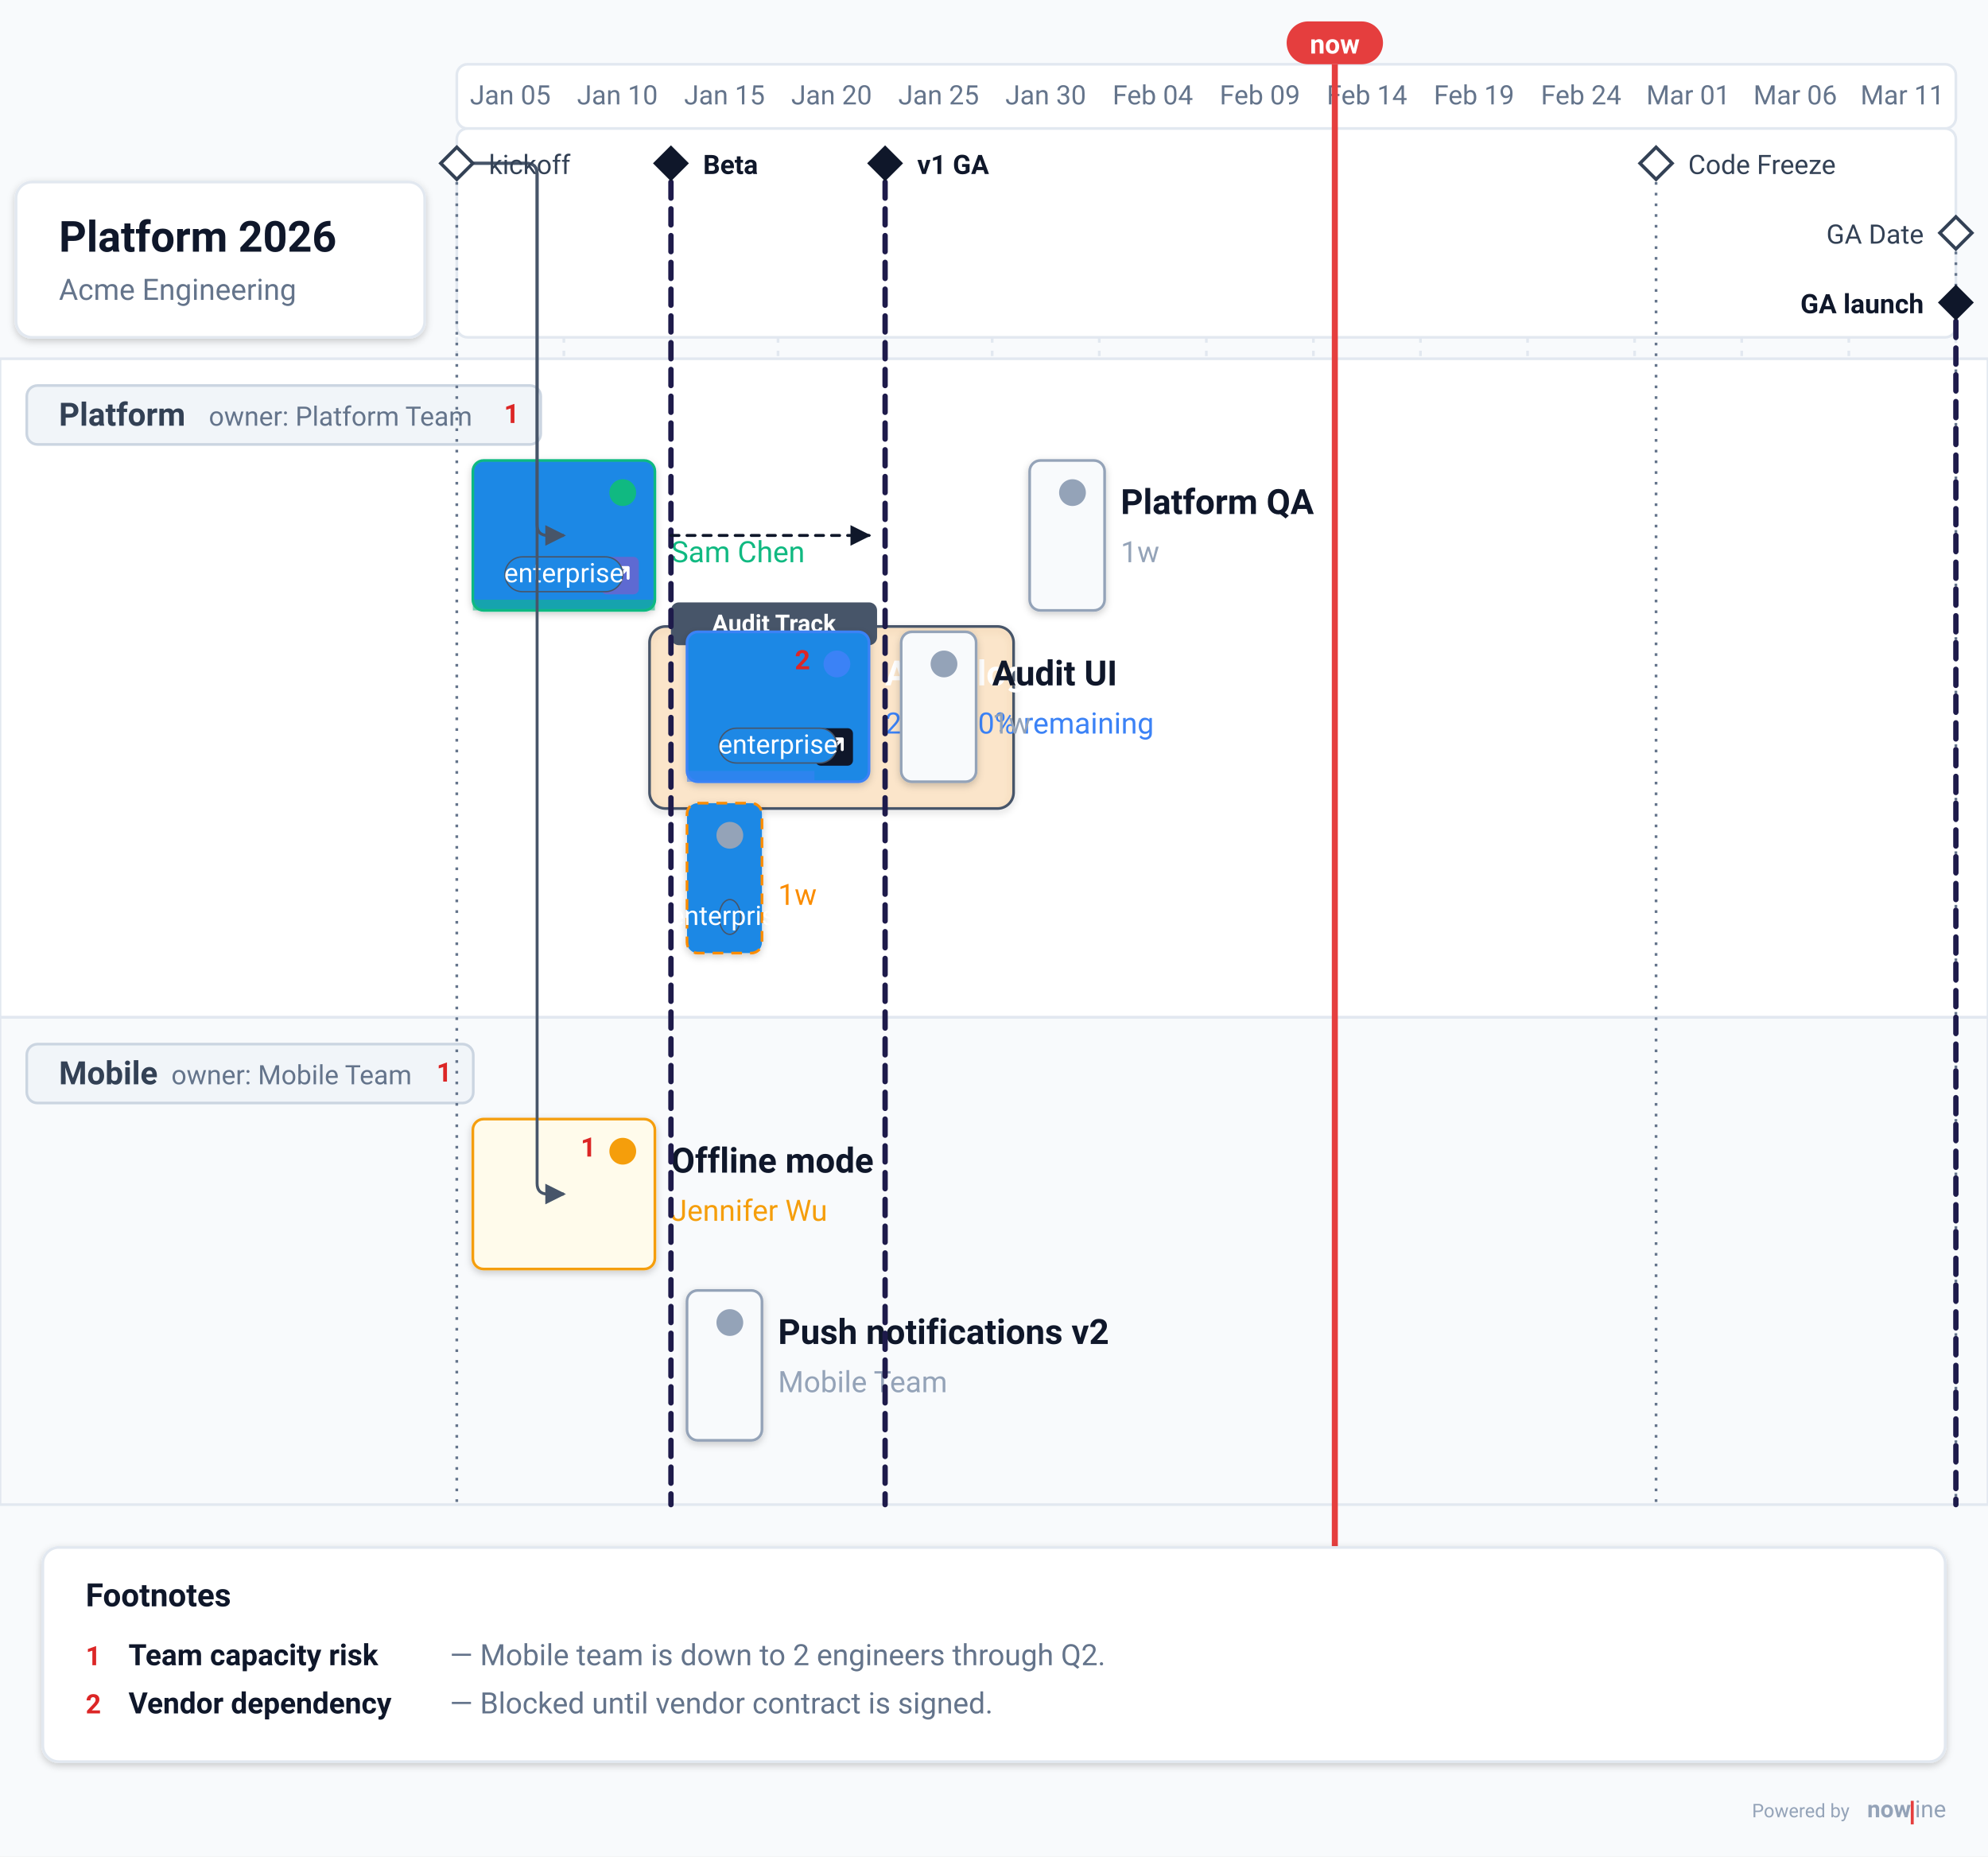
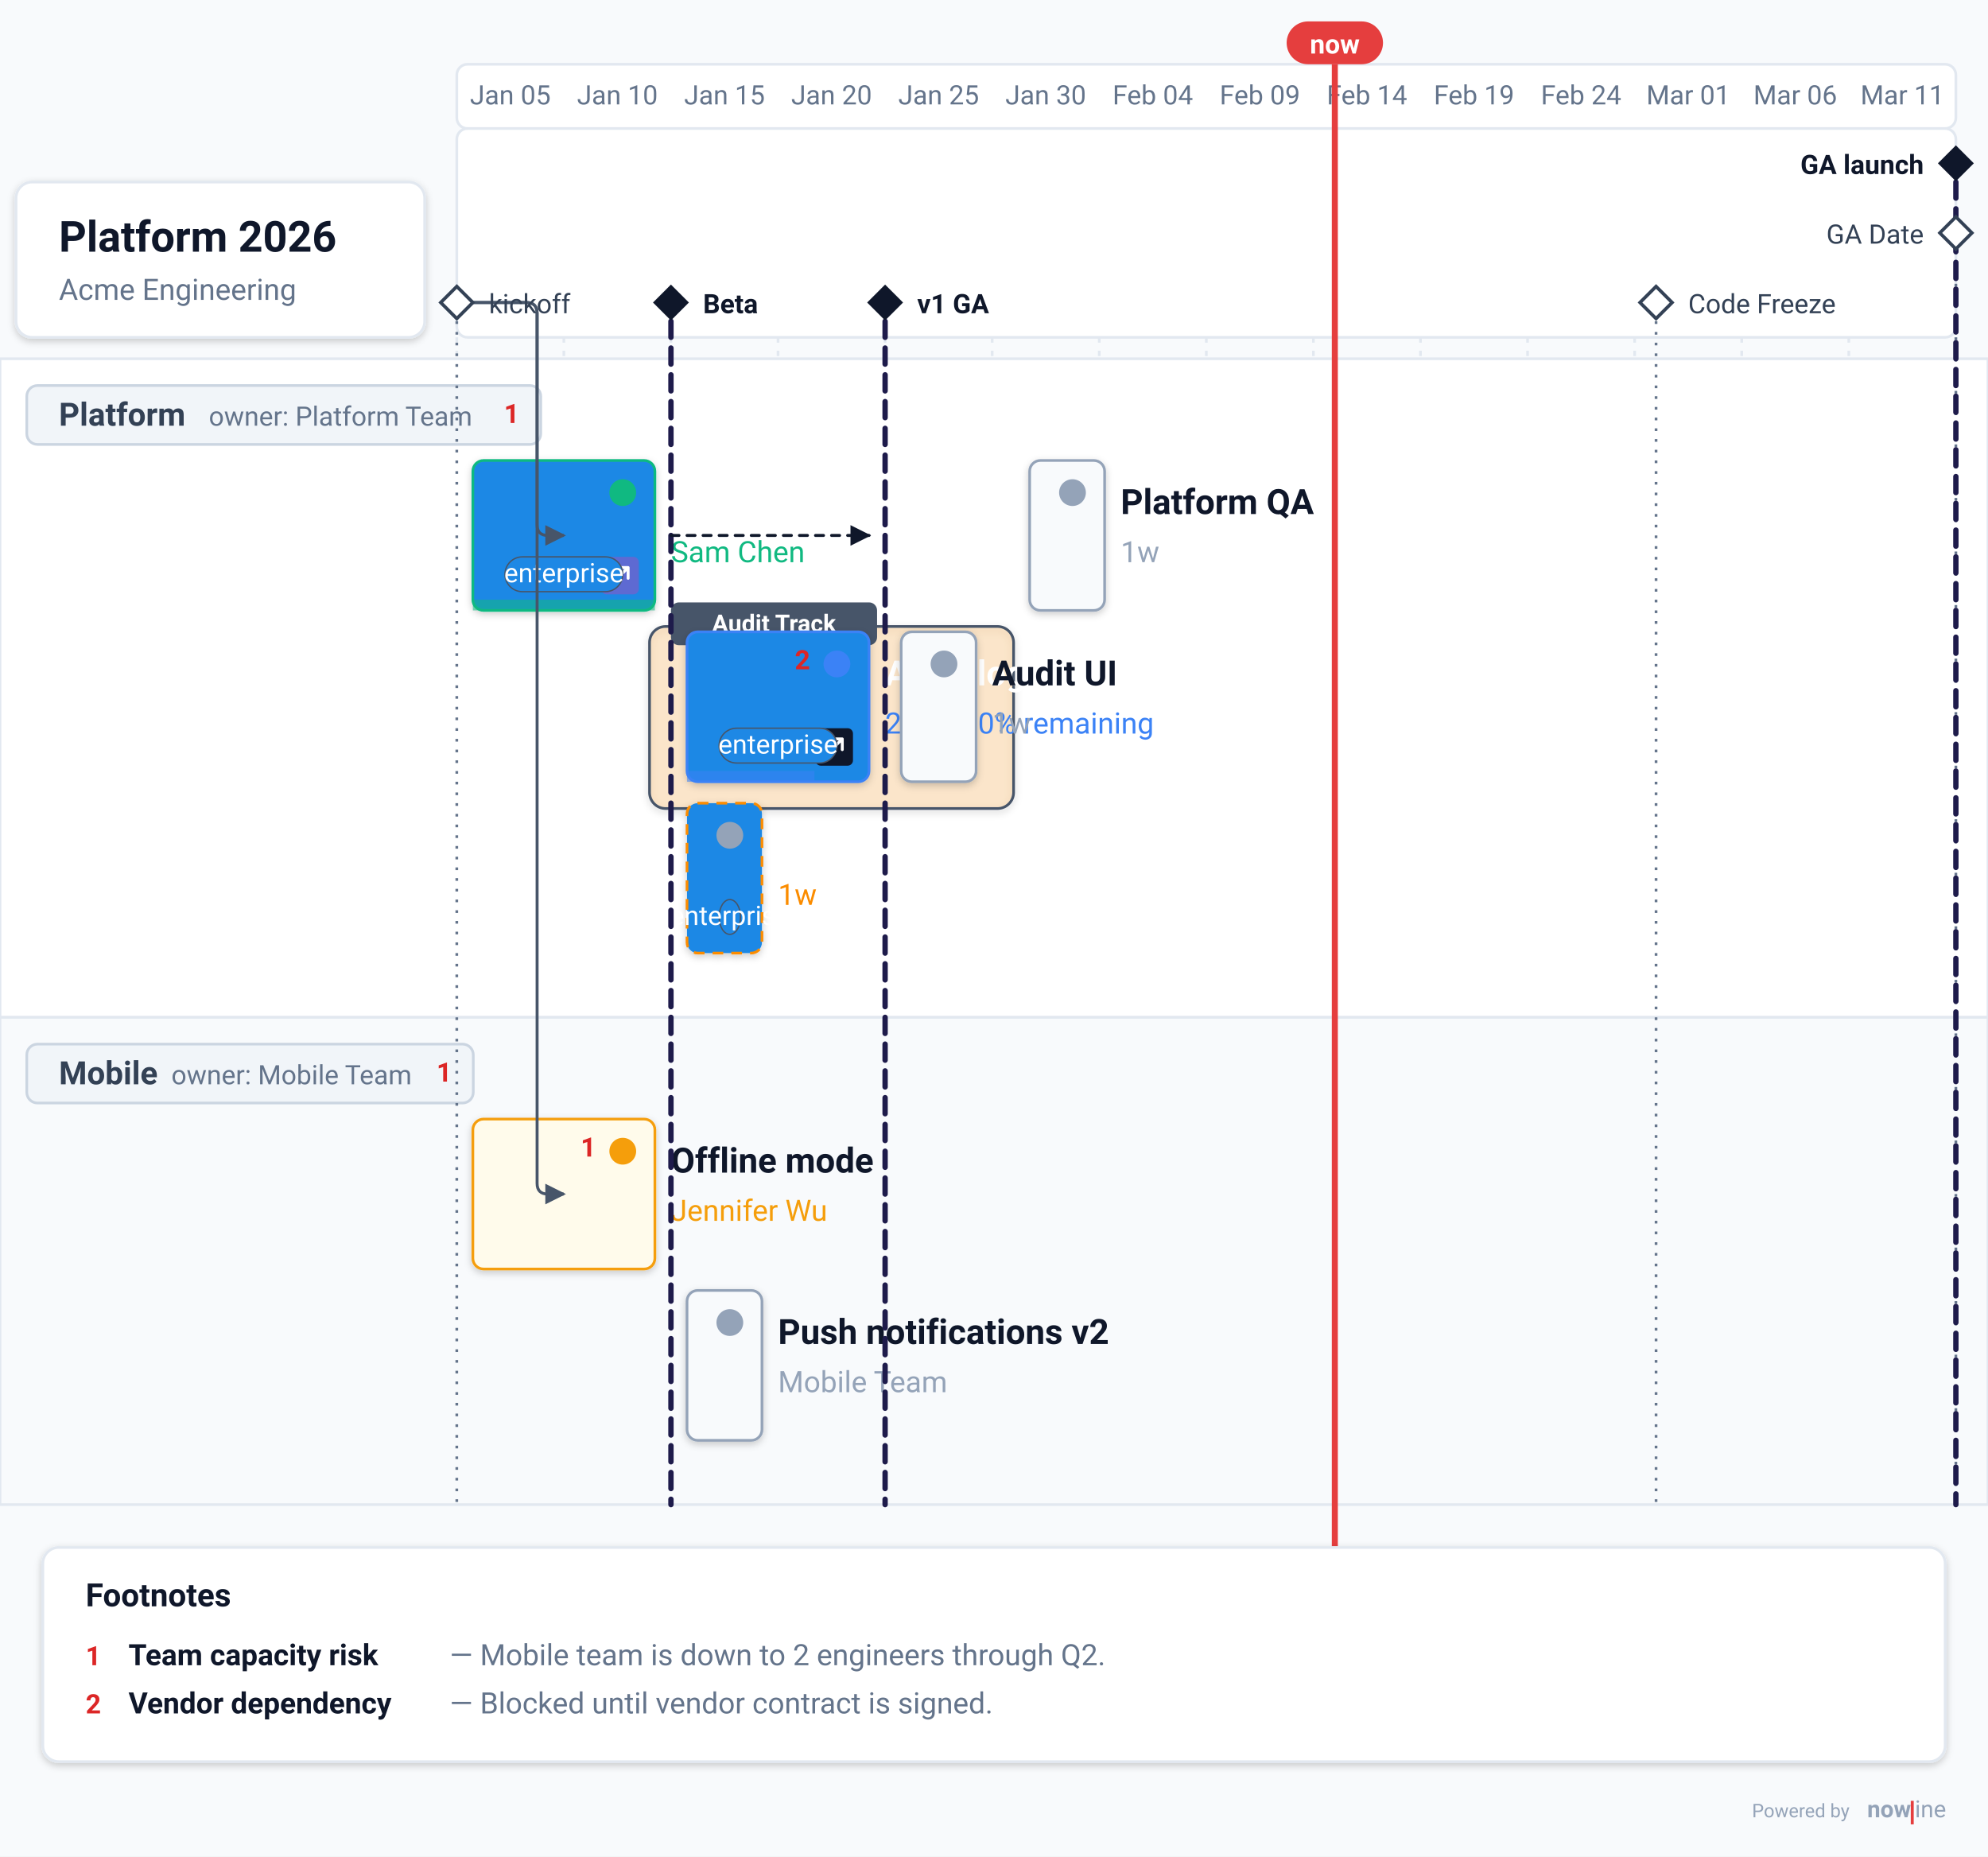
<svg xmlns="http://www.w3.org/2000/svg" data-generator="nowline" data-theme="light" height="693.44" viewBox="0 0 742.64 693.44" width="742.64">
  <defs>
    <filter height="200%" id="nl-0-root-shadow-subtle" width="200%" x="-50%" y="-50%">
      <feGaussianBlur in="SourceAlpha" stdDeviation="1.5" />
      <feOffset dx="0" dy="1" result="offsetblur" />
      <feComponentTransfer>
        <feFuncA type="linear" slope="0.2" />
      </feComponentTransfer>
      <feMerge>
        <feMergeNode />
        <feMergeNode in="SourceGraphic" />
      </feMerge>
    </filter>
    <filter height="200%" id="nl-0-root-shadow-fuzzy" width="200%" x="-50%" y="-50%">
      <feGaussianBlur in="SourceAlpha" stdDeviation="5" />
      <feOffset dx="0" dy="3" result="offsetblur" />
      <feComponentTransfer>
        <feFuncA type="linear" slope="0.3" />
      </feComponentTransfer>
      <feMerge>
        <feMergeNode />
        <feMergeNode in="SourceGraphic" />
      </feMerge>
    </filter>
    <filter height="200%" id="nl-0-root-shadow-hard" width="200%" x="-50%" y="-50%">
      <feGaussianBlur in="SourceAlpha" stdDeviation="0" />
      <feOffset dx="2" dy="2" result="offsetblur" />
      <feComponentTransfer>
        <feFuncA type="linear" slope="0.45" />
      </feComponentTransfer>
      <feMerge>
        <feMergeNode />
        <feMergeNode in="SourceGraphic" />
      </feMerge>
    </filter>
    <marker id="nl-arrow" viewBox="0 0 10 10" refX="9" refY="5" markerWidth="7" markerHeight="7" orient="auto">
      <path d="M 0 0 L 10 5 L 0 10 z" fill="#475569" />
    </marker>
    <marker id="nl-arrow-light" viewBox="0 0 10 10" refX="9" refY="5" markerWidth="7" markerHeight="7" orient="auto">
      <path d="M 0 0 L 10 5 L 0 10 z" fill="#94a3b8" />
    </marker>
    <marker id="nl-arrow-dark" viewBox="0 0 10 10" refX="9" refY="5" markerWidth="7" markerHeight="7" orient="auto">
      <path d="M 0 0 L 10 5 L 0 10 z" fill="#0f172a" />
    </marker>
  </defs>
  <rect fill="#f8fafc" height="693.44" width="742.64" x="0" y="0" />
  <g data-layer="timeline">
    <rect fill="#ffffff" height="24" rx="4" ry="4" stroke="#e2e8f0" stroke-width="1" width="560" x="170.64" y="24" />
    <rect fill="#ffffff" height="78" rx="4" ry="4" stroke="#e2e8f0" stroke-width="1" width="560" x="170.64" y="48" />
    <text fill="#64748b" font-family="system-ui, -apple-system, &quot;Segoe UI&quot;, Roboto, sans-serif" font-size="10" text-anchor="middle" x="190.64" y="39">Jan 05</text>
    <line stroke="#e2e8f0" stroke-dasharray="2 3" stroke-width="1" x1="170.64" x2="170.64" y1="126" y2="562" />
    <text fill="#64748b" font-family="system-ui, -apple-system, &quot;Segoe UI&quot;, Roboto, sans-serif" font-size="10" text-anchor="middle" x="230.64" y="39">Jan 10</text>
    <line stroke="#e2e8f0" stroke-dasharray="2 3" stroke-width="1" x1="210.64" x2="210.64" y1="126" y2="562" />
    <text fill="#64748b" font-family="system-ui, -apple-system, &quot;Segoe UI&quot;, Roboto, sans-serif" font-size="10" text-anchor="middle" x="270.64" y="39">Jan 15</text>
    <line stroke="#e2e8f0" stroke-dasharray="2 3" stroke-width="1" x1="250.64" x2="250.64" y1="126" y2="562" />
    <text fill="#64748b" font-family="system-ui, -apple-system, &quot;Segoe UI&quot;, Roboto, sans-serif" font-size="10" text-anchor="middle" x="310.64" y="39">Jan 20</text>
    <line stroke="#e2e8f0" stroke-dasharray="2 3" stroke-width="1" x1="290.64" x2="290.64" y1="126" y2="562" />
    <text fill="#64748b" font-family="system-ui, -apple-system, &quot;Segoe UI&quot;, Roboto, sans-serif" font-size="10" text-anchor="middle" x="350.64" y="39">Jan 25</text>
    <line stroke="#e2e8f0" stroke-dasharray="2 3" stroke-width="1" x1="330.64" x2="330.64" y1="126" y2="562" />
    <text fill="#64748b" font-family="system-ui, -apple-system, &quot;Segoe UI&quot;, Roboto, sans-serif" font-size="10" text-anchor="middle" x="390.64" y="39">Jan 30</text>
    <line stroke="#e2e8f0" stroke-dasharray="2 3" stroke-width="1" x1="370.64" x2="370.64" y1="126" y2="562" />
    <text fill="#64748b" font-family="system-ui, -apple-system, &quot;Segoe UI&quot;, Roboto, sans-serif" font-size="10" text-anchor="middle" x="430.64" y="39">Feb 04</text>
    <line stroke="#e2e8f0" stroke-dasharray="2 3" stroke-width="1" x1="410.64" x2="410.64" y1="126" y2="562" />
    <text fill="#64748b" font-family="system-ui, -apple-system, &quot;Segoe UI&quot;, Roboto, sans-serif" font-size="10" text-anchor="middle" x="470.64" y="39">Feb 09</text>
    <line stroke="#e2e8f0" stroke-dasharray="2 3" stroke-width="1" x1="450.64" x2="450.64" y1="126" y2="562" />
    <text fill="#64748b" font-family="system-ui, -apple-system, &quot;Segoe UI&quot;, Roboto, sans-serif" font-size="10" text-anchor="middle" x="510.64" y="39">Feb 14</text>
    <line stroke="#e2e8f0" stroke-dasharray="2 3" stroke-width="1" x1="490.64" x2="490.64" y1="126" y2="562" />
    <text fill="#64748b" font-family="system-ui, -apple-system, &quot;Segoe UI&quot;, Roboto, sans-serif" font-size="10" text-anchor="middle" x="550.64" y="39">Feb 19</text>
    <line stroke="#e2e8f0" stroke-dasharray="2 3" stroke-width="1" x1="530.64" x2="530.64" y1="126" y2="562" />
    <text fill="#64748b" font-family="system-ui, -apple-system, &quot;Segoe UI&quot;, Roboto, sans-serif" font-size="10" text-anchor="middle" x="590.64" y="39">Feb 24</text>
    <line stroke="#e2e8f0" stroke-dasharray="2 3" stroke-width="1" x1="570.64" x2="570.64" y1="126" y2="562" />
    <text fill="#64748b" font-family="system-ui, -apple-system, &quot;Segoe UI&quot;, Roboto, sans-serif" font-size="10" text-anchor="middle" x="630.64" y="39">Mar 01</text>
    <line stroke="#e2e8f0" stroke-dasharray="2 3" stroke-width="1" x1="610.64" x2="610.64" y1="126" y2="562" />
    <text fill="#64748b" font-family="system-ui, -apple-system, &quot;Segoe UI&quot;, Roboto, sans-serif" font-size="10" text-anchor="middle" x="670.64" y="39">Mar 06</text>
    <line stroke="#e2e8f0" stroke-dasharray="2 3" stroke-width="1" x1="650.64" x2="650.64" y1="126" y2="562" />
    <text fill="#64748b" font-family="system-ui, -apple-system, &quot;Segoe UI&quot;, Roboto, sans-serif" font-size="10" text-anchor="middle" x="710.64" y="39">Mar 11</text>
    <line stroke="#e2e8f0" stroke-dasharray="2 3" stroke-width="1" x1="690.64" x2="690.64" y1="126" y2="562" />
    <line stroke="#e2e8f0" stroke-dasharray="2 3" stroke-width="1" x1="730.64" x2="730.64" y1="126" y2="562" />
  </g>
  <g data-id="platform" data-layer="swimlane">
    <rect fill="#ffffff" height="246" stroke="#e2e8f0" stroke-width="1" width="742.64" x="0" y="134" />
    <rect fill="#f1f5f9" height="22" rx="4" ry="4" stroke="#cbd5e1" stroke-width="1" width="192" x="10" y="144" />
    <text fill="#334155" font-family="system-ui, -apple-system, &quot;Segoe UI&quot;, Roboto, sans-serif" font-size="12" font-weight="600" x="22" y="159">Platform</text>
    <text fill="#64748b" font-family="system-ui, -apple-system, &quot;Segoe UI&quot;, Roboto, sans-serif" font-size="10" x="78" y="159">owner: Platform Team</text>
    <text fill="#dc2626" font-family="system-ui, -apple-system, &quot;Segoe UI&quot;, Roboto, sans-serif" font-size="10" font-weight="700" text-anchor="end" x="194" y="158">1</text>
    <g data-id="auth-refactor" data-layer="item">
      <rect fill="#1e88e5" filter="url(#nl-0-root-shadow-subtle)" height="56" rx="4" ry="4" stroke="#10b981" stroke-width="1" width="68" x="176.64" y="172" />
      <rect fill="#10b981" height="4" opacity="0.55" width="68" x="176.64" y="224" />
      <circle cx="232.64" cy="184" fill="#10b981" r="5" />
      <text fill="#ffffff" font-family="system-ui, -apple-system, &quot;Segoe UI&quot;, Roboto, sans-serif" font-size="13" font-weight="600" x="250.64" y="192">Auth refactor</text>
      <text fill="#10b981" font-family="system-ui, -apple-system, &quot;Segoe UI&quot;, Roboto, sans-serif" font-size="11" x="250.64" y="210">Sam Chen</text>
      <a href="https://linear.app/acme/issue/ENG-123" rel="noopener" target="_blank">
        <rect fill="#5e6ad2" height="14" rx="2" ry="2" width="14" x="224.64" y="208" />
        <path d="M228.64 218 L234.64 212 M230.64 212 H234.64 V216" fill="none" stroke="#ffffff" stroke-linecap="round" stroke-linejoin="round" stroke-width="1.1" />
      </a>
      <rect fill="#1e88e5" height="13" rx="6.5" ry="6.5" stroke="#475569" stroke-width="0.5" width="44" x="188.64" y="208" />
      <text fill="#ffffff" font-family="system-ui, -apple-system, &quot;Segoe UI&quot;, Roboto, sans-serif" font-size="10" font-style="normal" font-weight="400" text-anchor="middle" x="210.64" y="217.5">enterprise</text>
    </g>
    <g data-layer="parallel">
      <g data-id="audit-track" data-layer="group">
        <rect fill="#fb8c00" fill-opacity="0.18" filter="url(#nl-0-root-shadow-subtle)" height="68" rx="6" ry="6" stroke="#475569" stroke-width="1" width="136" x="242.64" y="234" />
        <rect fill="#475569" height="16" rx="3" ry="3" width="77" x="250.64" y="225" />
        <text fill="#ffffff" font-family="system-ui, -apple-system, &quot;Segoe UI&quot;, Roboto, sans-serif" font-size="9" font-weight="600" text-anchor="middle" x="289.14" y="236">Audit Track</text>
        <g data-id="audit-log" data-layer="item">
          <rect fill="#1e88e5" filter="url(#nl-0-root-shadow-subtle)" height="56" rx="4" ry="4" stroke="#3b82f6" stroke-width="1" width="68" x="256.64" y="236" />
          <rect fill="#3b82f6" height="4" opacity="0.55" width="47.6" x="256.64" y="288" />
          <circle cx="312.64" cy="248" fill="#3b82f6" r="5" />
          <text fill="#ffffff" font-family="system-ui, -apple-system, &quot;Segoe UI&quot;, Roboto, sans-serif" font-size="13" font-weight="600" x="330.64" y="256">Audit log v2</text>
          <text fill="#3b82f6" font-family="system-ui, -apple-system, &quot;Segoe UI&quot;, Roboto, sans-serif" font-size="11" x="330.64" y="274">2w — 30% remaining</text>
          <text fill="#dc2626" font-family="system-ui, -apple-system, &quot;Segoe UI&quot;, Roboto, sans-serif" font-size="10" font-weight="700" text-anchor="end" x="302.64" y="250">2</text>
          <a href="https://wiki.acme.com/audit" rel="noopener" target="_blank">
            <rect fill="#0f172a" height="14" rx="2" ry="2" width="14" x="304.64" y="272" />
            <path d="M308.64 282 L314.64 276 M310.64 276 H314.64 V280" fill="none" stroke="#ffffff" stroke-linecap="round" stroke-linejoin="round" stroke-width="1.1" />
          </a>
          <rect fill="#1e88e5" height="13" rx="6.5" ry="6.5" stroke="#475569" stroke-width="0.5" width="44" x="268.64" y="272" />
          <text fill="#ffffff" font-family="system-ui, -apple-system, &quot;Segoe UI&quot;, Roboto, sans-serif" font-size="10" font-style="normal" font-weight="400" text-anchor="middle" x="290.64" y="281.5">enterprise</text>
        </g>
        <g data-id="audit-ui" data-layer="item">
          <rect fill="#f8fafc" filter="url(#nl-0-root-shadow-subtle)" height="56" rx="4" ry="4" stroke="#94a3b8" stroke-width="1" width="28" x="336.64" y="236" />
          <circle cx="352.64" cy="248" fill="#94a3b8" r="5" />
          <text fill="#0f172a" font-family="system-ui, -apple-system, &quot;Segoe UI&quot;, Roboto, sans-serif" font-size="13" font-weight="600" x="370.64" y="256">Audit UI</text>
          <text fill="#94a3b8" font-family="system-ui, -apple-system, &quot;Segoe UI&quot;, Roboto, sans-serif" font-size="11" x="370.64" y="274">1w</text>
        </g>
      </g>
      <g data-id="sso" data-layer="item">
        <rect fill="#1e88e5" filter="url(#nl-0-root-shadow-subtle)" height="56" rx="4" ry="4" stroke="#fb8c00" stroke-dasharray="4 3" stroke-width="1" width="28" x="256.64" y="300" />
        <circle cx="272.64" cy="312" fill="#94a3b8" r="5" />
        <text fill="#ffffff" font-family="system-ui, -apple-system, &quot;Segoe UI&quot;, Roboto, sans-serif" font-size="13" font-weight="600" x="290.64" y="320">SSO plugins</text>
        <text fill="#fb8c00" font-family="system-ui, -apple-system, &quot;Segoe UI&quot;, Roboto, sans-serif" font-size="11" x="290.64" y="338">1w</text>
        <rect fill="#1e88e5" height="13" rx="6.5" ry="6.5" stroke="#475569" stroke-width="0.5" width="8" x="268.64" y="336" />
        <text fill="#ffffff" font-family="system-ui, -apple-system, &quot;Segoe UI&quot;, Roboto, sans-serif" font-size="10" font-style="normal" font-weight="400" text-anchor="middle" x="272.64" y="345.5">enterprise</text>
      </g>
    </g>
    <g data-id="platform-qa" data-layer="item">
      <rect fill="#f8fafc" filter="url(#nl-0-root-shadow-subtle)" height="56" rx="4" ry="4" stroke="#94a3b8" stroke-width="1" width="28" x="384.64" y="172" />
      <circle cx="400.64" cy="184" fill="#94a3b8" r="5" />
      <text fill="#0f172a" font-family="system-ui, -apple-system, &quot;Segoe UI&quot;, Roboto, sans-serif" font-size="13" font-weight="600" x="418.64" y="192">Platform QA</text>
      <text fill="#94a3b8" font-family="system-ui, -apple-system, &quot;Segoe UI&quot;, Roboto, sans-serif" font-size="11" x="418.64" y="210">1w</text>
    </g>
  </g>
  <g data-id="mobile" data-layer="swimlane">
    <rect fill="#f8fafc" height="182" stroke="#e2e8f0" stroke-width="1" width="742.64" x="0" y="380" />
    <rect fill="#f1f5f9" height="22" rx="4" ry="4" stroke="#cbd5e1" stroke-width="1" width="166.8" x="10" y="390" />
    <text fill="#334155" font-family="system-ui, -apple-system, &quot;Segoe UI&quot;, Roboto, sans-serif" font-size="12" font-weight="600" x="22" y="405">Mobile</text>
    <text fill="#64748b" font-family="system-ui, -apple-system, &quot;Segoe UI&quot;, Roboto, sans-serif" font-size="10" x="64" y="405">owner: Mobile Team</text>
    <text fill="#dc2626" font-family="system-ui, -apple-system, &quot;Segoe UI&quot;, Roboto, sans-serif" font-size="10" font-weight="700" text-anchor="end" x="168.8" y="404">1</text>
    <g data-id="offline" data-layer="item">
      <rect fill="#fffbeb" filter="url(#nl-0-root-shadow-subtle)" height="56" rx="4" ry="4" stroke="#f59e0b" stroke-width="1" width="68" x="176.64" y="418" />
      <circle cx="232.64" cy="430" fill="#f59e0b" r="5" />
      <text fill="#0f172a" font-family="system-ui, -apple-system, &quot;Segoe UI&quot;, Roboto, sans-serif" font-size="13" font-weight="600" x="250.64" y="438">Offline mode</text>
      <text fill="#f59e0b" font-family="system-ui, -apple-system, &quot;Segoe UI&quot;, Roboto, sans-serif" font-size="11" x="250.64" y="456">Jennifer Wu</text>
      <text fill="#dc2626" font-family="system-ui, -apple-system, &quot;Segoe UI&quot;, Roboto, sans-serif" font-size="10" font-weight="700" text-anchor="end" x="222.64" y="432">1</text>
    </g>
    <g data-id="push-v2" data-layer="item">
      <rect fill="#f8fafc" filter="url(#nl-0-root-shadow-subtle)" height="56" rx="4" ry="4" stroke="#94a3b8" stroke-width="1" width="28" x="256.64" y="482" />
      <circle cx="272.64" cy="494" fill="#94a3b8" r="5" />
      <text fill="#0f172a" font-family="system-ui, -apple-system, &quot;Segoe UI&quot;, Roboto, sans-serif" font-size="13" font-weight="600" x="290.64" y="502">Push notifications v2</text>
      <text fill="#94a3b8" font-family="system-ui, -apple-system, &quot;Segoe UI&quot;, Roboto, sans-serif" font-size="11" x="290.64" y="520">Mobile Team</text>
    </g>
  </g>
-   <path d="M170.64 61 L196.64 61 Q200.64 61 200.64 65 L200.64 196 Q200.64 200 204.64 200 L210.64 200" fill="none" marker-end="url(#nl-arrow)" stroke="#475569" stroke-linejoin="round" stroke-width="1.1" />
-   <path d="M170.64 61 L196.64 61 Q200.64 61 200.64 65 L200.64 442 Q200.64 446 204.64 446 L210.64 446" fill="none" marker-end="url(#nl-arrow)" stroke="#475569" stroke-linejoin="round" stroke-width="1.1" />
-   <line stroke="#64748b" stroke-dasharray="1 3" stroke-width="1" x1="170.64" x2="170.64" y1="68" y2="562" />
-   <line stroke="#64748b" stroke-dasharray="1 3" stroke-width="1" x1="618.64" x2="618.64" y1="68" y2="562" />
+   <path d="M170.64 113 L196.64 113 Q200.64 113 200.64 117 L200.64 196 Q200.64 200 204.64 200 L210.64 200" fill="none" marker-end="url(#nl-arrow)" stroke="#475569" stroke-linejoin="round" stroke-width="1.1" />
+   <path d="M170.64 113 L196.64 113 Q200.64 113 200.64 117 L200.64 442 Q200.64 446 204.64 446 L210.64 446" fill="none" marker-end="url(#nl-arrow)" stroke="#475569" stroke-linejoin="round" stroke-width="1.1" />
+   <line stroke="#64748b" stroke-dasharray="1 3" stroke-width="1" x1="170.64" x2="170.64" y1="120" y2="562" />
+   <line stroke="#64748b" stroke-dasharray="1 3" stroke-width="1" x1="618.64" x2="618.64" y1="120" y2="562" />
  <line stroke="#64748b" stroke-dasharray="1 3" stroke-width="1" x1="730.64" x2="730.64" y1="94" y2="562" />
-   <line stroke="#1e1b4b" stroke-dasharray="6 4" stroke-linecap="round" stroke-width="2" x1="250.64" x2="250.64" y1="68" y2="562" />
-   <line stroke="#1e1b4b" stroke-dasharray="6 4" stroke-linecap="round" stroke-width="2" x1="330.64" x2="330.64" y1="68" y2="562" />
+   <line stroke="#1e1b4b" stroke-dasharray="6 4" stroke-linecap="round" stroke-width="2" x1="250.64" x2="250.64" y1="120" y2="562" />
+   <line stroke="#1e1b4b" stroke-dasharray="6 4" stroke-linecap="round" stroke-width="2" x1="330.64" x2="330.64" y1="120" y2="562" />
  <path d="M250.64 200 H324.64" fill="none" marker-end="url(#nl-arrow-dark)" stroke="#0f172a" stroke-dasharray="3 3" stroke-linecap="round" stroke-width="1.1" />
-   <line stroke="#1e1b4b" stroke-dasharray="6 4" stroke-linecap="round" stroke-width="2" x1="730.64" x2="730.64" y1="120" y2="562" />
+   <line stroke="#1e1b4b" stroke-dasharray="6 4" stroke-linecap="round" stroke-width="2" x1="730.64" x2="730.64" y1="68" y2="562" />
  <g data-id="kickoff" data-layer="anchor">
-     <path d="M170.64 55 L176.64 61 L170.64 67 L164.64 61 Z" fill="#ffffff" stroke="#334155" stroke-width="1.25" />
-     <text fill="#334155" font-family="system-ui, -apple-system, &quot;Segoe UI&quot;, Roboto, sans-serif" font-size="10" x="182.64" y="65">kickoff</text>
+     <path d="M170.64 107 L176.64 113 L170.64 119 L164.64 113 Z" fill="#ffffff" stroke="#334155" stroke-width="1.25" />
+     <text fill="#334155" font-family="system-ui, -apple-system, &quot;Segoe UI&quot;, Roboto, sans-serif" font-size="10" x="182.64" y="117">kickoff</text>
  </g>
  <g data-id="code-freeze" data-layer="anchor">
-     <path d="M618.64 55 L624.64 61 L618.64 67 L612.64 61 Z" fill="#ffffff" stroke="#334155" stroke-width="1.25" />
-     <text fill="#334155" font-family="system-ui, -apple-system, &quot;Segoe UI&quot;, Roboto, sans-serif" font-size="10" x="630.64" y="65">Code Freeze</text>
+     <path d="M618.64 107 L624.64 113 L618.64 119 L612.64 113 Z" fill="#ffffff" stroke="#334155" stroke-width="1.25" />
+     <text fill="#334155" font-family="system-ui, -apple-system, &quot;Segoe UI&quot;, Roboto, sans-serif" font-size="10" x="630.64" y="117">Code Freeze</text>
  </g>
  <g data-id="ga-date" data-layer="anchor">
    <path d="M730.64 81 L736.64 87 L730.64 93 L724.64 87 Z" fill="#ffffff" stroke="#334155" stroke-width="1.25" />
    <text fill="#334155" font-family="system-ui, -apple-system, &quot;Segoe UI&quot;, Roboto, sans-serif" font-size="10" text-anchor="end" x="718.64" y="91">GA Date</text>
  </g>
  <g data-id="beta" data-layer="milestone">
-     <path d="M250.64 55 L256.64 61 L250.64 67 L244.64 61 Z" fill="#0f172a" stroke="#0f172a" stroke-width="1" />
-     <text fill="#0f172a" font-family="system-ui, -apple-system, &quot;Segoe UI&quot;, Roboto, sans-serif" font-size="10" font-weight="600" x="262.64" y="65">Beta</text>
+     <path d="M250.64 107 L256.64 113 L250.64 119 L244.64 113 Z" fill="#0f172a" stroke="#0f172a" stroke-width="1" />
+     <text fill="#0f172a" font-family="system-ui, -apple-system, &quot;Segoe UI&quot;, Roboto, sans-serif" font-size="10" font-weight="600" x="262.64" y="117">Beta</text>
  </g>
  <g data-id="v1-ga" data-layer="milestone">
-     <path d="M330.64 55 L336.64 61 L330.64 67 L324.64 61 Z" fill="#0f172a" stroke="#0f172a" stroke-width="1" />
-     <text fill="#0f172a" font-family="system-ui, -apple-system, &quot;Segoe UI&quot;, Roboto, sans-serif" font-size="10" font-weight="600" x="342.64" y="65">v1 GA</text>
+     <path d="M330.64 107 L336.64 113 L330.64 119 L324.64 113 Z" fill="#0f172a" stroke="#0f172a" stroke-width="1" />
+     <text fill="#0f172a" font-family="system-ui, -apple-system, &quot;Segoe UI&quot;, Roboto, sans-serif" font-size="10" font-weight="600" x="342.64" y="117">v1 GA</text>
  </g>
  <g data-id="ga-launch" data-layer="milestone">
-     <path d="M730.64 107 L736.64 113 L730.64 119 L724.64 113 Z" fill="#0f172a" stroke="#0f172a" stroke-width="1" />
-     <text fill="#0f172a" font-family="system-ui, -apple-system, &quot;Segoe UI&quot;, Roboto, sans-serif" font-size="10" font-weight="600" text-anchor="end" x="718.64" y="117">GA launch</text>
+     <path d="M730.64 55 L736.64 61 L730.64 67 L724.64 61 Z" fill="#0f172a" stroke="#0f172a" stroke-width="1" />
+     <text fill="#0f172a" font-family="system-ui, -apple-system, &quot;Segoe UI&quot;, Roboto, sans-serif" font-size="10" font-weight="600" text-anchor="end" x="718.64" y="65">GA launch</text>
  </g>
  <g data-layer="nowline">
    <line stroke="#e53e3e" stroke-width="2.25" x1="498.64" x2="498.64" y1="24" y2="658" />
    <rect fill="#e53e3e" height="16" rx="8" ry="8" width="36" x="480.64" y="8" />
    <text fill="#ffffff" font-family="system-ui, -apple-system, &quot;Segoe UI&quot;, Roboto, sans-serif" font-size="10" font-weight="700" text-anchor="middle" x="498.64" y="20">now</text>
  </g>
  <g data-layer="footnotes">
    <rect fill="#ffffff" filter="url(#nl-0-root-shadow-subtle)" height="80" rx="6" ry="6" stroke="#e2e8f0" stroke-width="1" width="710.64" x="16" y="578" />
    <text fill="#0f172a" font-family="system-ui, -apple-system, &quot;Segoe UI&quot;, Roboto, sans-serif" font-size="12" font-weight="700" x="32" y="600">Footnotes</text>
    <text fill="#dc2626" font-family="system-ui, -apple-system, &quot;Segoe UI&quot;, Roboto, sans-serif" font-size="10" font-weight="700" x="32" y="622">1</text>
    <text fill="#0f172a" font-family="system-ui, -apple-system, &quot;Segoe UI&quot;, Roboto, sans-serif" font-size="11" font-weight="600" x="48" y="622">Team capacity risk</text>
    <text fill="#64748b" font-family="system-ui, -apple-system, &quot;Segoe UI&quot;, Roboto, sans-serif" font-size="11" x="168" y="622">— Mobile team is down to 2 engineers through Q2.</text>
    <text fill="#dc2626" font-family="system-ui, -apple-system, &quot;Segoe UI&quot;, Roboto, sans-serif" font-size="10" font-weight="700" x="32" y="640">2</text>
    <text fill="#0f172a" font-family="system-ui, -apple-system, &quot;Segoe UI&quot;, Roboto, sans-serif" font-size="11" font-weight="600" x="48" y="640">Vendor dependency</text>
    <text fill="#64748b" font-family="system-ui, -apple-system, &quot;Segoe UI&quot;, Roboto, sans-serif" font-size="11" x="168" y="640">— Blocked until vendor contract is signed.</text>
  </g>
  <g data-id="nl-0-root-header" data-layer="header">
    <rect fill="#ffffff" filter="url(#nl-0-root-shadow-subtle)" height="58" rx="6" ry="6" stroke="#e2e8f0" stroke-width="1" width="152.64" x="6" y="68" />
    <text fill="#0f172a" font-family="system-ui, -apple-system, &quot;Segoe UI&quot;, Roboto, sans-serif" font-size="16" font-weight="600" x="22" y="94">Platform 2026</text>
    <text fill="#64748b" font-family="system-ui, -apple-system, &quot;Segoe UI&quot;, Roboto, sans-serif" font-size="11" x="22" y="112">Acme Engineering</text>
  </g>
  <a aria-label="Powered by nowline" href="https://nowline.io" rel="noopener" target="_blank">
    <g data-layer="attribution">
      <g transform="translate(654.48 670) scale(0.22)">
        <text fill="#94a3b8" font-family="system-ui, -apple-system, &quot;Segoe UI&quot;, Roboto, sans-serif" font-size="32" font-weight="400" x="0" y="40">Powered by</text>
        <text fill="#94a3b8" font-family="system-ui, -apple-system, &quot;Segoe UI&quot;, Roboto, sans-serif" font-size="40" font-weight="700" x="195.6" y="40">now</text>
        <rect fill="#e53e3e" height="40" width="5" x="269.6" y="12" />
        <text fill="#94a3b8" font-family="system-ui, -apple-system, &quot;Segoe UI&quot;, Roboto, sans-serif" font-size="40" font-weight="400" x="276.6" y="40">ine</text>
      </g>
    </g>
  </a>
</svg>
